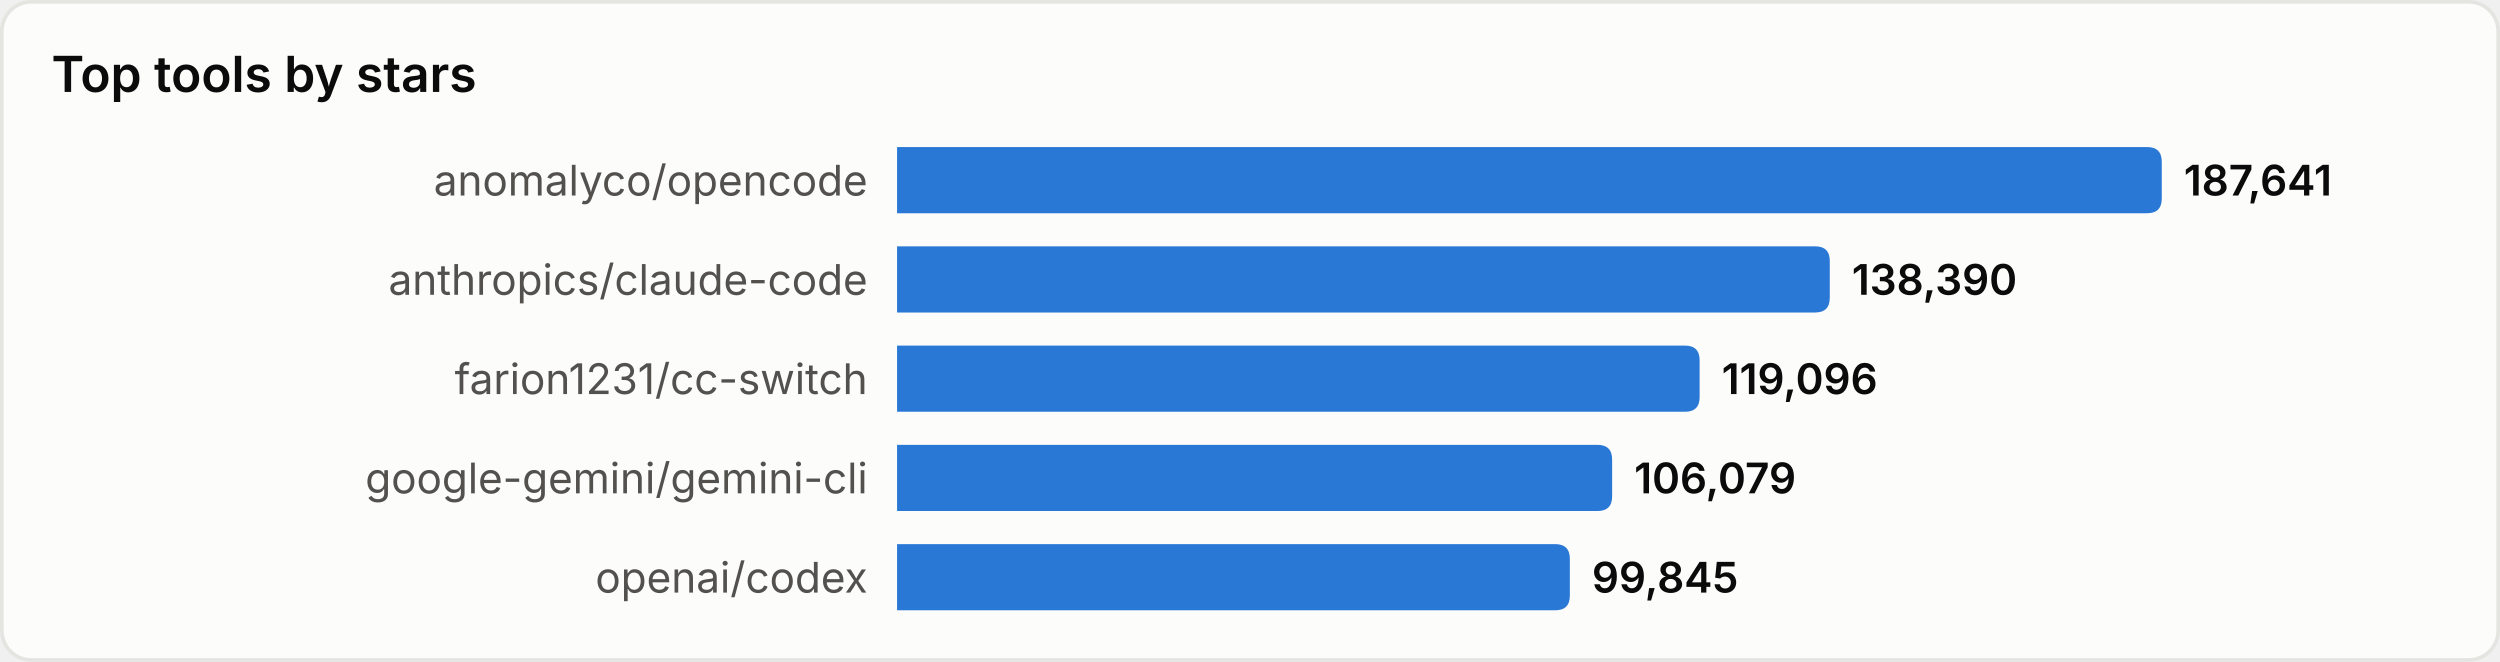
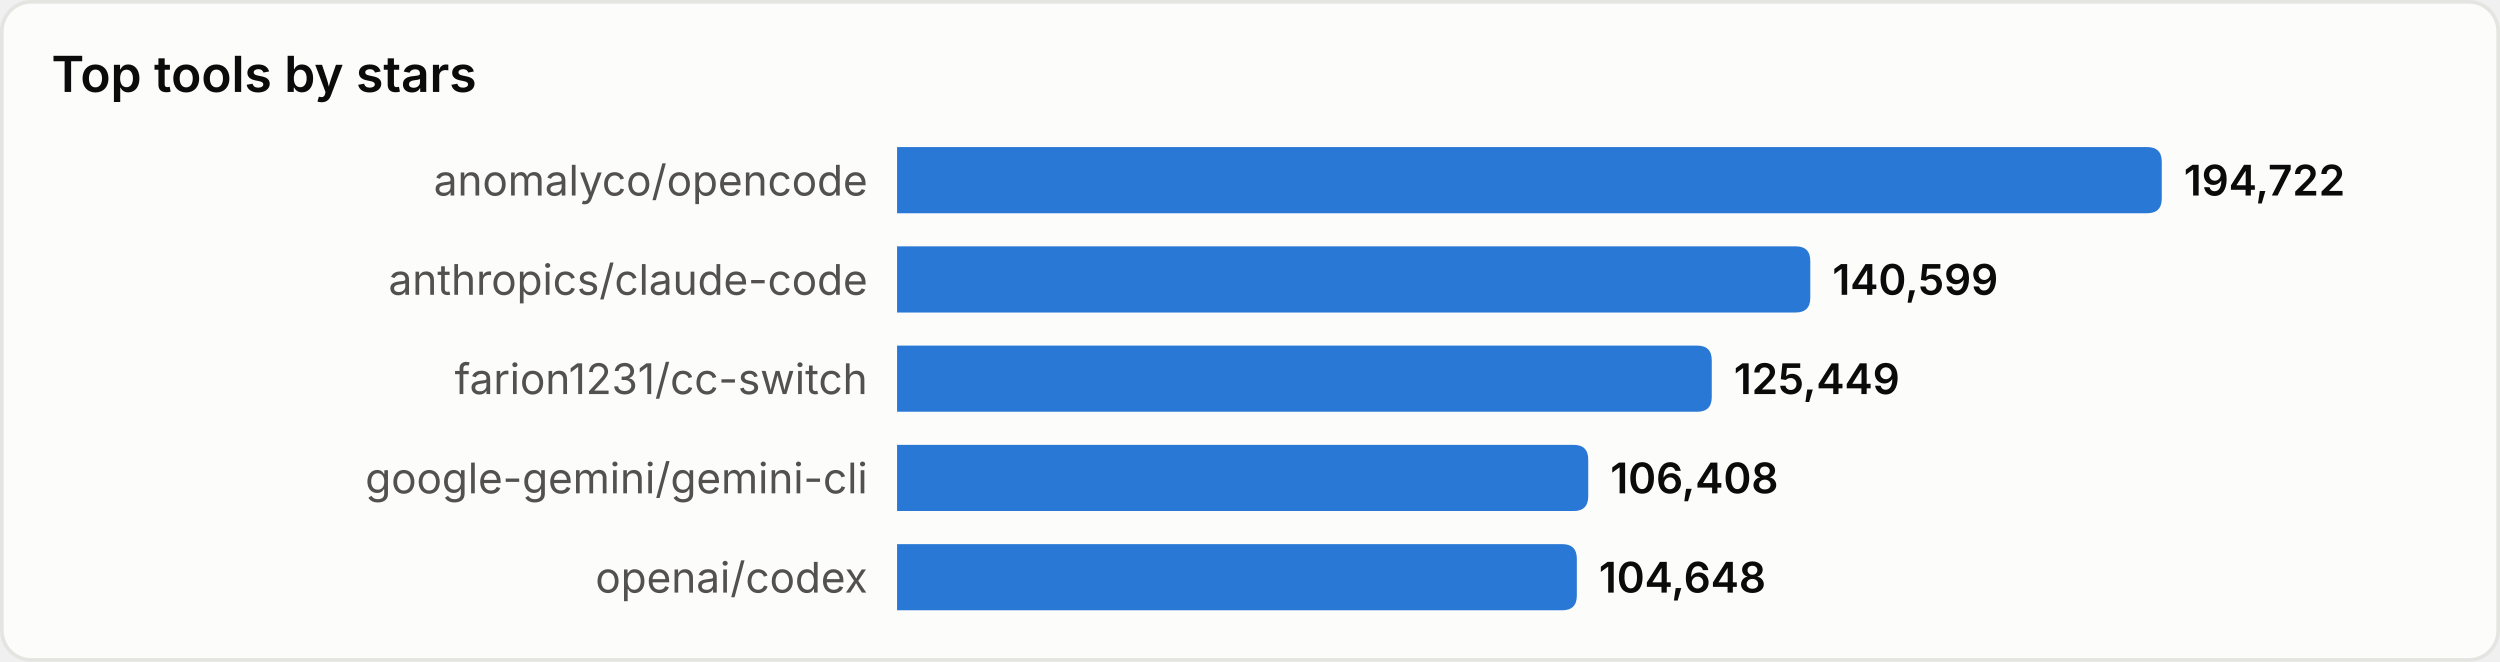
<svg xmlns="http://www.w3.org/2000/svg" width="680" height="180" viewBox="0 0 680 180" role="img" aria-label="Top tools by stars">
  <style>
text{font-family:system-ui,-apple-system,'Segoe UI',sans-serif}
.srf{fill:#fcfcfb;stroke:#e4e4e0}.ttl{fill:#0b0b0b;font-size:13.5px;font-weight:600}
.lbl{fill:#52514e;font-size:11.5px}.val{fill:#0b0b0b;font-size:11.5px;font-weight:600}
.bar{fill:#2a78d6}
@media(prefers-color-scheme:dark){
.srf{fill:#1a1a19;stroke:#33332f}.ttl{fill:#ffffff}
.lbl{fill:#c3c2b7}.val{fill:#ffffff}.bar{fill:#3987e5}
}
</style>
  <rect x="0.5" y="0.5" width="679" height="179" rx="8" class="srf" />
  <text x="14" y="25" class="ttl">Top tools by stars</text>
  <text x="236" y="49.0" class="lbl" text-anchor="end" dominant-baseline="central">anomalyco/opencode</text>
  <path d="M244,40 h340.0 q4,0 4,4 v10 q0,4 -4,4 h-340.0 z" class="bar" />
-   <text x="594.0" y="49.0" class="val" dominant-baseline="central">187,641</text>
+   <text x="594.0" y="49.0" class="val" dominant-baseline="central">194,722</text>
  <text x="236" y="76.0" class="lbl" text-anchor="end" dominant-baseline="central">anthropics/claude-code</text>
-   <path d="M244,67 h249.7 q4,0 4,4 v10 q0,4 -4,4 h-249.7 z" class="bar" />
-   <text x="503.7" y="76.0" class="val" dominant-baseline="central">138,390</text>
+   <path d="M244,67 h244.4 q4,0 4,4 v10 q0,4 -4,4 h-244.4 z" class="bar" />
+   <text x="498.4" y="76.0" class="val" dominant-baseline="central">140,599</text>
  <text x="236" y="103.0" class="lbl" text-anchor="end" dominant-baseline="central">farion1231/cc-switch</text>
-   <path d="M244,94 h214.3 q4,0 4,4 v10 q0,4 -4,4 h-214.3 z" class="bar" />
-   <text x="468.3" y="103.0" class="val" dominant-baseline="central">119,096</text>
+   <path d="M244,94 h217.6 q4,0 4,4 v10 q0,4 -4,4 h-217.6 z" class="bar" />
+   <text x="471.6" y="103.0" class="val" dominant-baseline="central">125,449</text>
  <text x="236" y="130.0" class="lbl" text-anchor="end" dominant-baseline="central">google-gemini/gemini-cli</text>
-   <path d="M244,121 h190.5 q4,0 4,4 v10 q0,4 -4,4 h-190.5 z" class="bar" />
-   <text x="444.5" y="130.0" class="val" dominant-baseline="central">106,079</text>
+   <path d="M244,121 h184.0 q4,0 4,4 v10 q0,4 -4,4 h-184.0 z" class="bar" />
+   <text x="438.0" y="130.0" class="val" dominant-baseline="central">106,408</text>
  <text x="236" y="157.0" class="lbl" text-anchor="end" dominant-baseline="central">openai/codex</text>
-   <path d="M244,148 h179.0 q4,0 4,4 v10 q0,4 -4,4 h-179.0 z" class="bar" />
-   <text x="433.0" y="157.0" class="val" dominant-baseline="central">99,845</text>
+   <path d="M244,148 h180.9 q4,0 4,4 v10 q0,4 -4,4 h-180.9 z" class="bar" />
+   <text x="434.9" y="157.0" class="val" dominant-baseline="central">104,648</text>
</svg>
